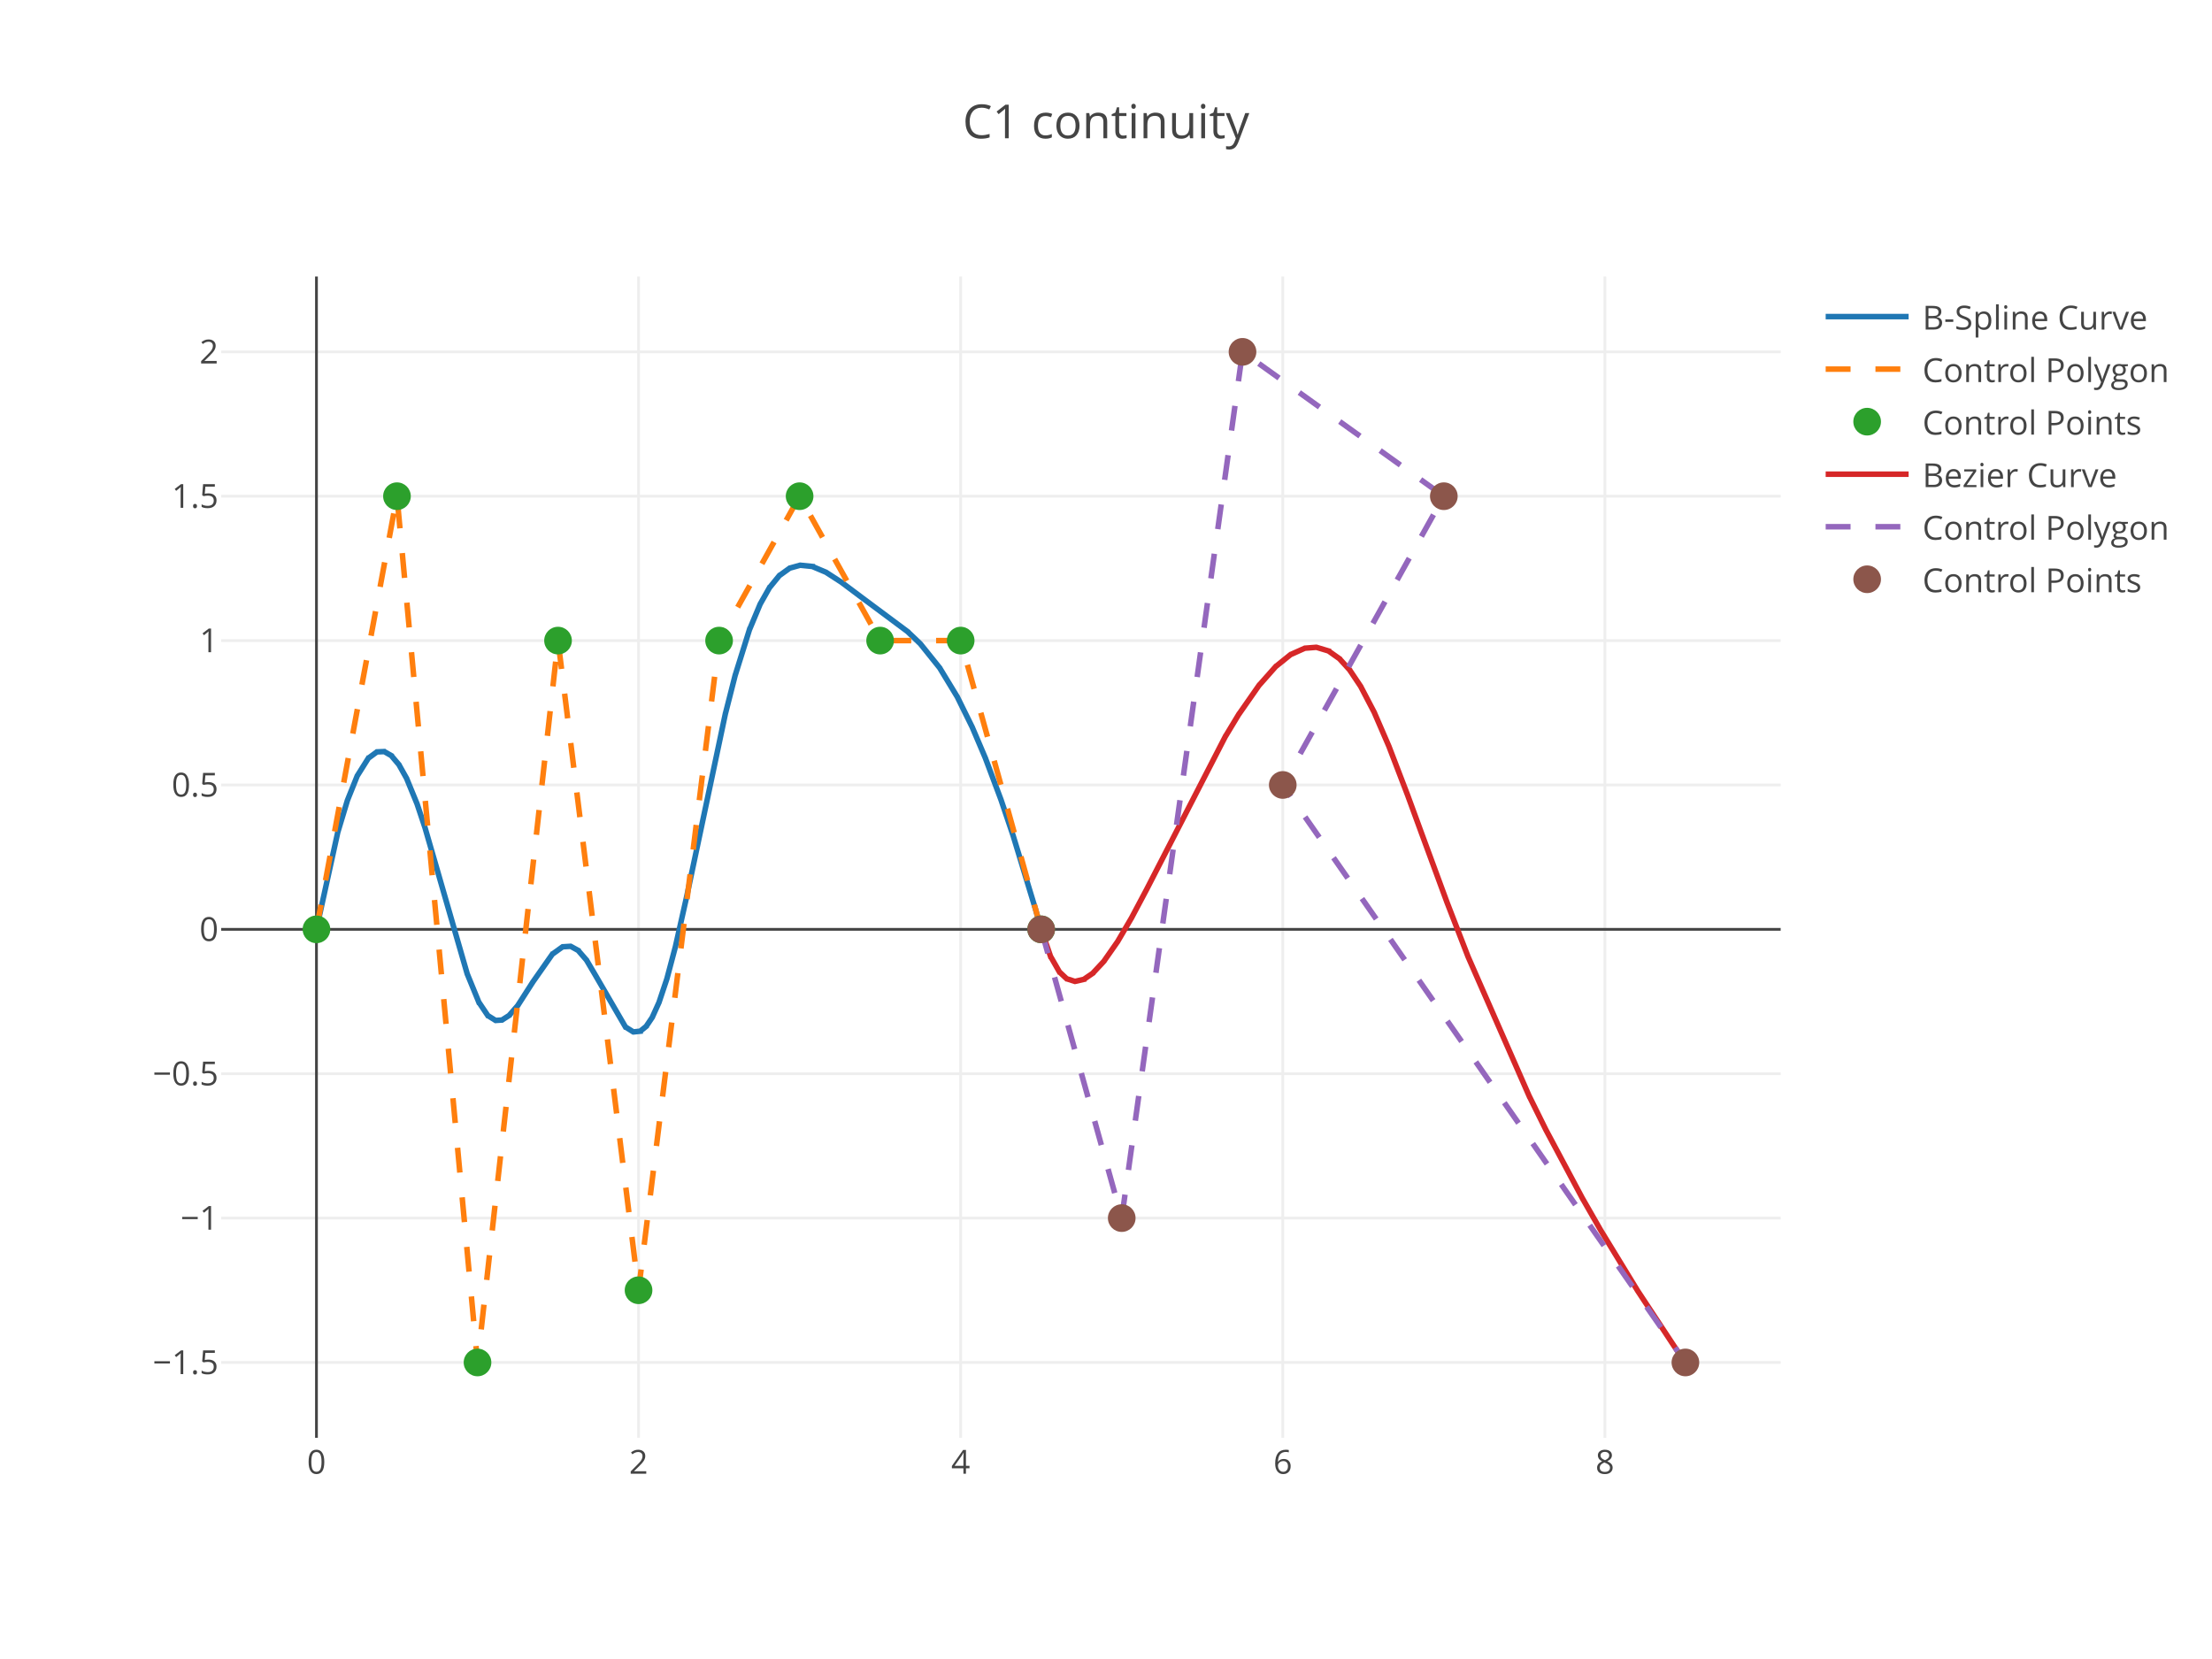
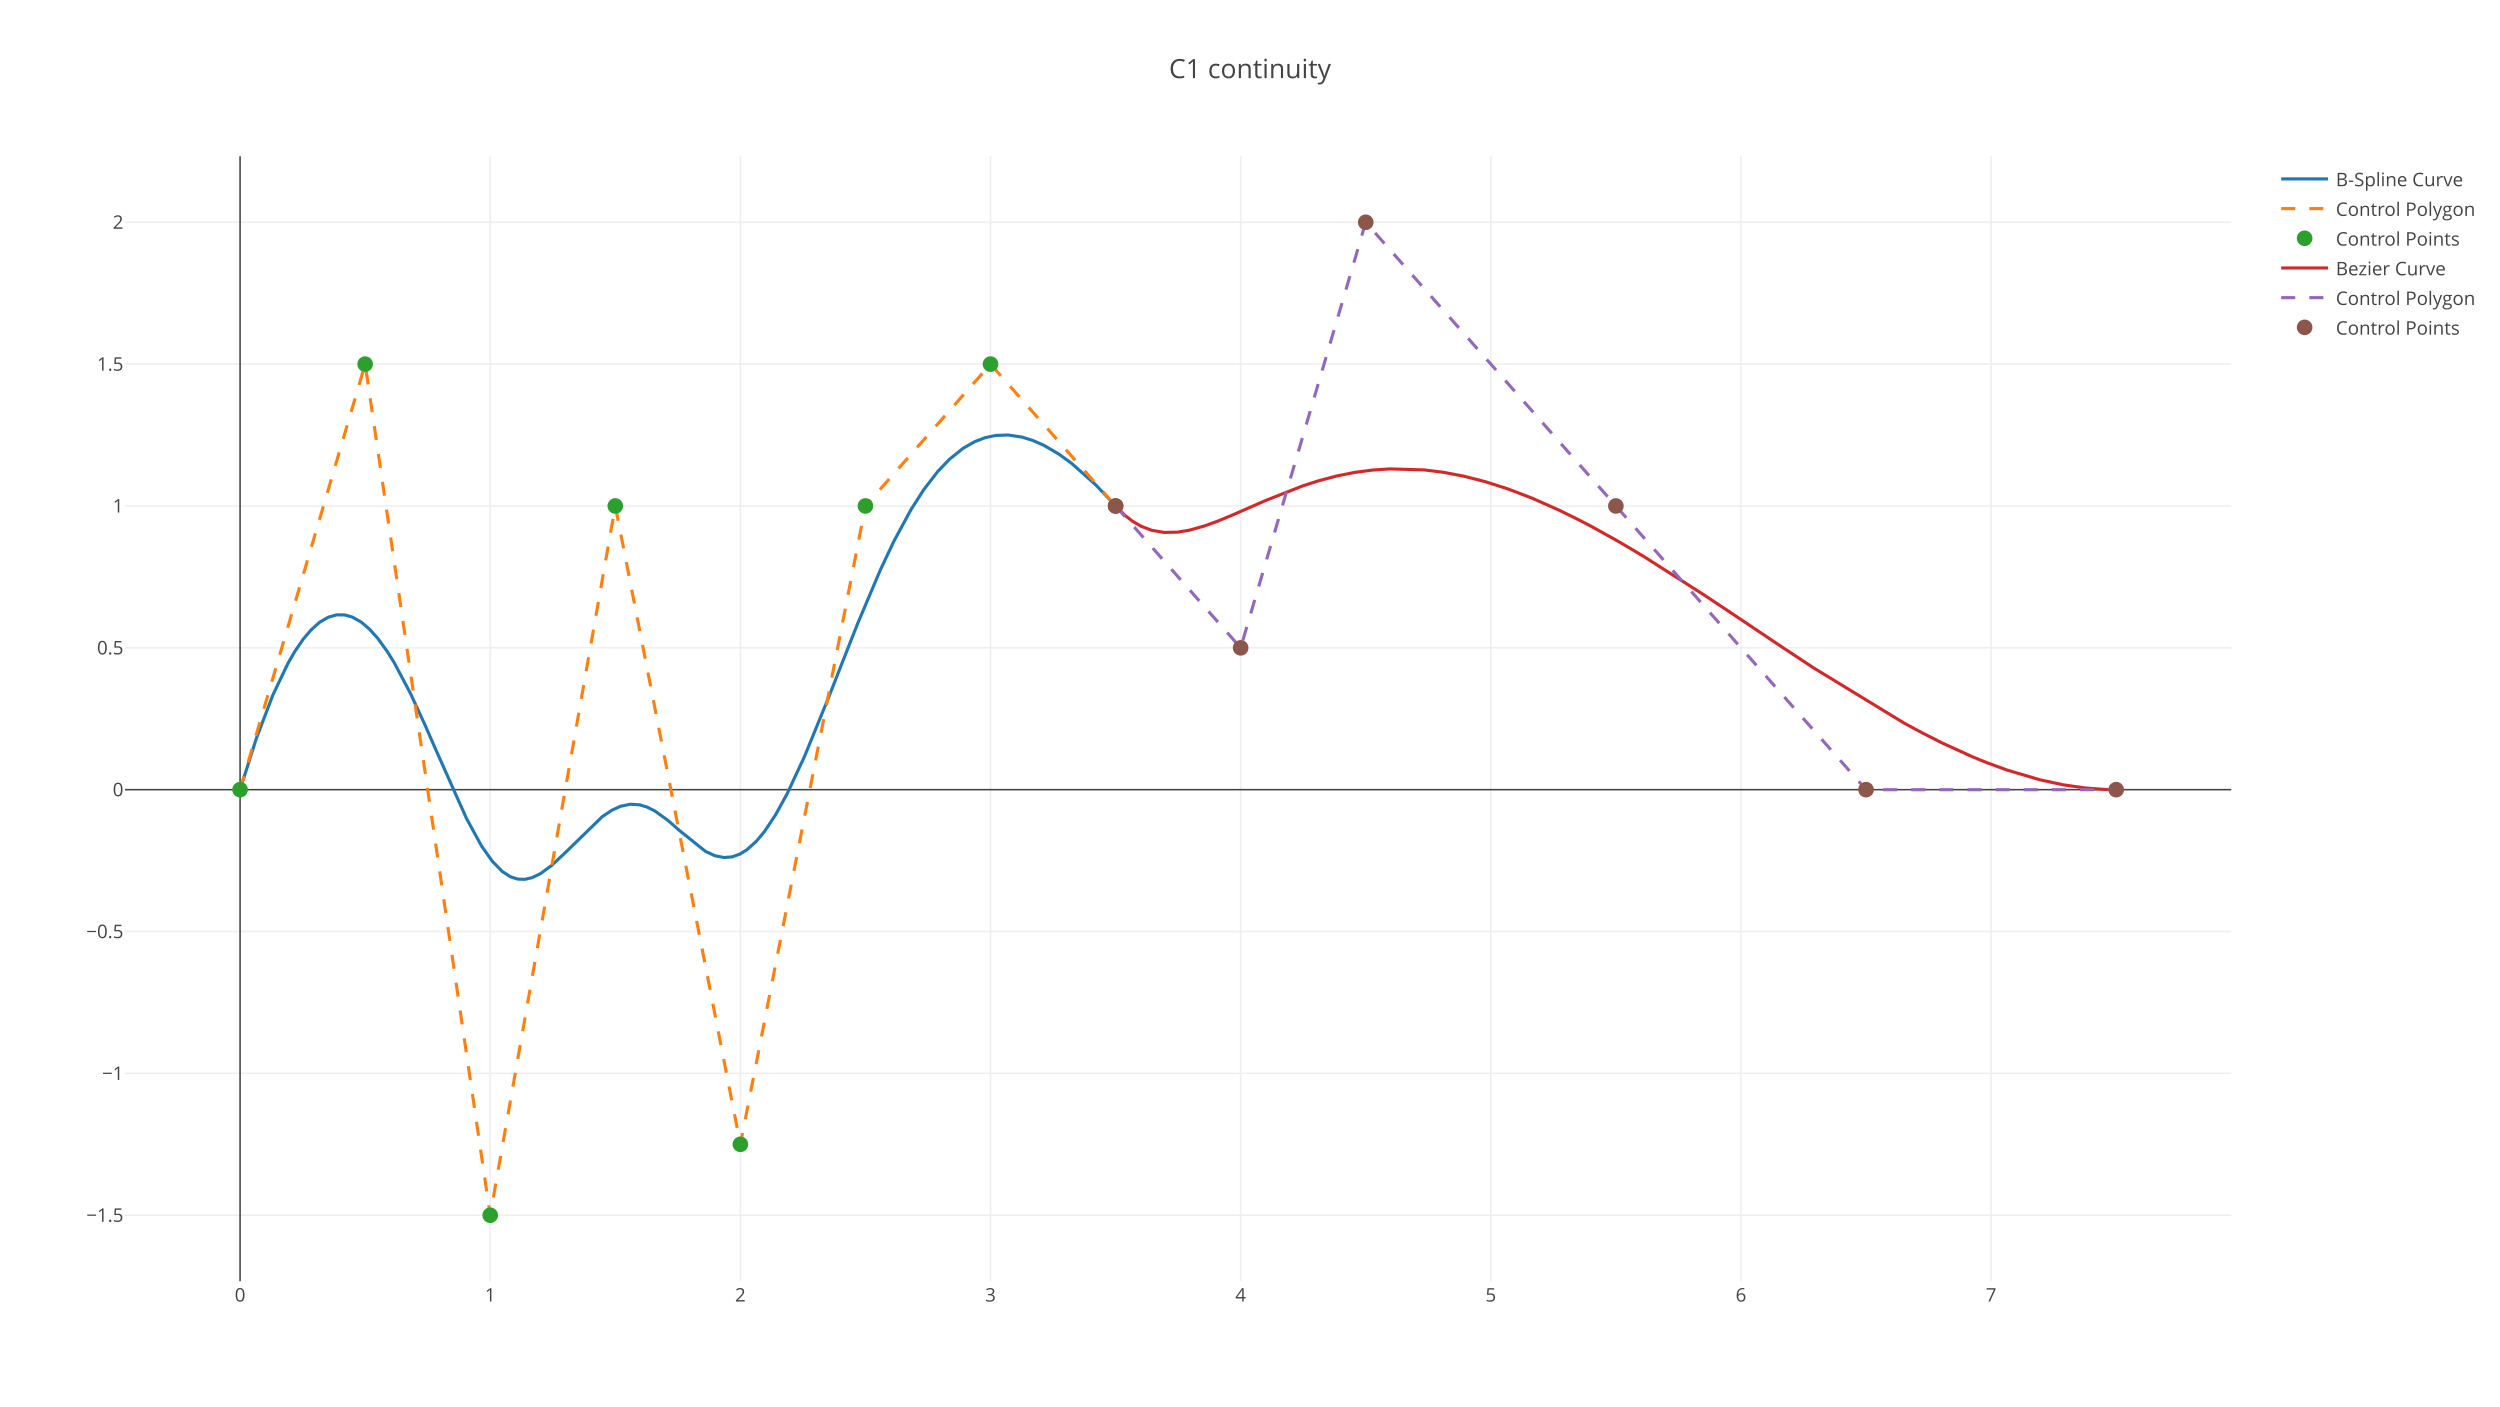
- <svg xmlns="http://www.w3.org/2000/svg" class="main-svg" width="800" height="600" style="" viewBox="0 0 800 600">
-   <rect x="0" y="0" width="800" height="600" style="fill: rgb(255, 255, 255); fill-opacity: 1;" />
-   <defs id="defs-2f9151">
+ <svg xmlns="http://www.w3.org/2000/svg" class="main-svg" width="1600" height="900" style="" viewBox="0 0 1600 900">
+   <rect x="0" y="0" width="1600" height="900" style="fill: rgb(255, 255, 255); fill-opacity: 1;" />
+   <defs id="defs-4a6617">
    <g class="clips">
-       <clipPath id="clip2f9151xyplot" class="plotclip">
-         <rect width="564" height="420" />
+       <clipPath id="clip4a6617xyplot" class="plotclip">
+         <rect width="1348" height="720" />
      </clipPath>
-       <clipPath class="axesclip" id="clip2f9151x">
-         <rect x="80" y="0" width="564" height="600" />
+       <clipPath class="axesclip" id="clip4a6617x">
+         <rect x="80" y="0" width="1348" height="900" />
      </clipPath>
-       <clipPath class="axesclip" id="clip2f9151y">
-         <rect x="0" y="100" width="800" height="420" />
+       <clipPath class="axesclip" id="clip4a6617y">
+         <rect x="0" y="100" width="1600" height="720" />
      </clipPath>
-       <clipPath class="axesclip" id="clip2f9151xy">
-         <rect x="80" y="100" width="564" height="420" />
+       <clipPath class="axesclip" id="clip4a6617xy">
+         <rect x="80" y="100" width="1348" height="720" />
      </clipPath>
    </g>
    <g class="gradients" />
  </defs>
  <g class="bglayer" />
  <g class="layer-below">
    <g class="imagelayer" />
    <g class="shapelayer" />
  </g>
  <g class="cartesianlayer">
    <g class="subplot xy">
      <g class="layer-subplot">
        <g class="shapelayer" />
        <g class="imagelayer" />
      </g>
      <g class="gridlayer">
        <g class="x">
-           <path class="xgrid crisp" transform="translate(230.94,0)" d="M0,100v420" style="stroke: rgb(238, 238, 238); stroke-opacity: 1; stroke-width: 1px;" />
-           <path class="xgrid crisp" transform="translate(347.44,0)" d="M0,100v420" style="stroke: rgb(238, 238, 238); stroke-opacity: 1; stroke-width: 1px;" />
-           <path class="xgrid crisp" transform="translate(463.93,0)" d="M0,100v420" style="stroke: rgb(238, 238, 238); stroke-opacity: 1; stroke-width: 1px;" />
-           <path class="xgrid crisp" transform="translate(580.43,0)" d="M0,100v420" style="stroke: rgb(238, 238, 238); stroke-opacity: 1; stroke-width: 1px;" />
+           <path class="xgrid crisp" transform="translate(313.74,0)" d="M0,100v720" style="stroke: rgb(238, 238, 238); stroke-opacity: 1; stroke-width: 1px;" />
+           <path class="xgrid crisp" transform="translate(473.84,0)" d="M0,100v720" style="stroke: rgb(238, 238, 238); stroke-opacity: 1; stroke-width: 1px;" />
+           <path class="xgrid crisp" transform="translate(633.93,0)" d="M0,100v720" style="stroke: rgb(238, 238, 238); stroke-opacity: 1; stroke-width: 1px;" />
+           <path class="xgrid crisp" transform="translate(794.02,0)" d="M0,100v720" style="stroke: rgb(238, 238, 238); stroke-opacity: 1; stroke-width: 1px;" />
+           <path class="xgrid crisp" transform="translate(954.12,0)" d="M0,100v720" style="stroke: rgb(238, 238, 238); stroke-opacity: 1; stroke-width: 1px;" />
+           <path class="xgrid crisp" transform="translate(1114.21,0)" d="M0,100v720" style="stroke: rgb(238, 238, 238); stroke-opacity: 1; stroke-width: 1px;" />
+           <path class="xgrid crisp" transform="translate(1274.3,0)" d="M0,100v720" style="stroke: rgb(238, 238, 238); stroke-opacity: 1; stroke-width: 1px;" />
        </g>
        <g class="y">
-           <path class="ygrid crisp" transform="translate(0,492.75)" d="M80,0h564" style="stroke: rgb(238, 238, 238); stroke-opacity: 1; stroke-width: 1px;" />
-           <path class="ygrid crisp" transform="translate(0,440.54)" d="M80,0h564" style="stroke: rgb(238, 238, 238); stroke-opacity: 1; stroke-width: 1px;" />
-           <path class="ygrid crisp" transform="translate(0,388.32)" d="M80,0h564" style="stroke: rgb(238, 238, 238); stroke-opacity: 1; stroke-width: 1px;" />
-           <path class="ygrid crisp" transform="translate(0,283.89)" d="M80,0h564" style="stroke: rgb(238, 238, 238); stroke-opacity: 1; stroke-width: 1px;" />
-           <path class="ygrid crisp" transform="translate(0,231.68)" d="M80,0h564" style="stroke: rgb(238, 238, 238); stroke-opacity: 1; stroke-width: 1px;" />
-           <path class="ygrid crisp" transform="translate(0,179.46)" d="M80,0h564" style="stroke: rgb(238, 238, 238); stroke-opacity: 1; stroke-width: 1px;" />
-           <path class="ygrid crisp" transform="translate(0,127.25)" d="M80,0h564" style="stroke: rgb(238, 238, 238); stroke-opacity: 1; stroke-width: 1px;" />
+           <path class="ygrid crisp" transform="translate(0,777.75)" d="M80,0h1348" style="stroke: rgb(238, 238, 238); stroke-opacity: 1; stroke-width: 1px;" />
+           <path class="ygrid crisp" transform="translate(0,686.96)" d="M80,0h1348" style="stroke: rgb(238, 238, 238); stroke-opacity: 1; stroke-width: 1px;" />
+           <path class="ygrid crisp" transform="translate(0,596.18)" d="M80,0h1348" style="stroke: rgb(238, 238, 238); stroke-opacity: 1; stroke-width: 1px;" />
+           <path class="ygrid crisp" transform="translate(0,414.61)" d="M80,0h1348" style="stroke: rgb(238, 238, 238); stroke-opacity: 1; stroke-width: 1px;" />
+           <path class="ygrid crisp" transform="translate(0,323.82)" d="M80,0h1348" style="stroke: rgb(238, 238, 238); stroke-opacity: 1; stroke-width: 1px;" />
+           <path class="ygrid crisp" transform="translate(0,233.04)" d="M80,0h1348" style="stroke: rgb(238, 238, 238); stroke-opacity: 1; stroke-width: 1px;" />
+           <path class="ygrid crisp" transform="translate(0,142.25)" d="M80,0h1348" style="stroke: rgb(238, 238, 238); stroke-opacity: 1; stroke-width: 1px;" />
        </g>
      </g>
      <g class="zerolinelayer">
-         <path class="xzl zl crisp" transform="translate(114.45,0)" d="M0,100v420" style="stroke: rgb(68, 68, 68); stroke-opacity: 1; stroke-width: 1px;" />
-         <path class="yzl zl crisp" transform="translate(0,336.11)" d="M80,0h564" style="stroke: rgb(68, 68, 68); stroke-opacity: 1; stroke-width: 1px;" />
+         <path class="xzl zl crisp" transform="translate(153.65,0)" d="M0,100v720" style="stroke: rgb(68, 68, 68); stroke-opacity: 1; stroke-width: 1px;" />
+         <path class="yzl zl crisp" transform="translate(0,505.39)" d="M80,0h1348" style="stroke: rgb(68, 68, 68); stroke-opacity: 1; stroke-width: 1px;" />
      </g>
      <path class="xlines-below" />
      <path class="ylines-below" />
      <g class="overlines-below" />
      <g class="xaxislayer-below" />
      <g class="yaxislayer-below" />
      <g class="overaxes-below" />
-       <g class="plot" transform="translate(80,100)" clip-path="url('#clip2f9151xyplot')">
+       <g class="plot" transform="translate(80,100)" clip-path="url('#clip4a6617xyplot')">
        <g class="scatterlayer mlayer">
-           <g class="trace scatter trace717587" style="stroke-miterlimit: 2; opacity: 1;">
+           <g class="trace scatter tracee5d822" style="stroke-miterlimit: 2; opacity: 1;">
            <g class="fills" />
            <g class="errorbars" />
            <g class="lines">
-               <path class="js-line" d="M34.45,236.11L42.17,200.96L42.18,200.94L45.66,189.42L45.67,189.4L49.2,180.6L49.21,180.59L53.22,174.2L53.23,174.2L56.31,171.94L56.31,171.94L56.32,171.93L58.98,171.82L58.98,171.82L58.99,171.83L61.51,173.27L61.51,173.27L61.51,173.28L64.28,176.55L64.28,176.56L67.05,181.5L67.05,181.5L67.05,181.51L70.85,190.77L70.85,190.78L73.73,199.4L73.73,199.42L78.86,217.15L78.86,217.17L88.98,252.23L88.98,252.23L88.99,252.24L93.18,262.47L93.19,262.47L96.43,267.3L96.44,267.3L99.25,269.06L99.25,269.06L99.26,269.06L101.56,268.9L101.56,268.9L101.57,268.89L104.14,267.25L104.14,267.24L107.24,263.69L107.24,263.69L107.24,263.68L112.71,255.16L112.71,255.16L112.71,255.15L119.77,245.08L119.77,245.08L119.78,245.08L123.48,242.42L123.48,242.42L123.49,242.42L126.37,242.24L126.37,242.24L126.38,242.24L129.09,243.73L129.09,243.73L129.09,243.74L132.12,247.23L132.12,247.23L132.12,247.24L135.56,253.07L135.56,253.07L135.56,253.08L146.21,271.42L146.21,271.42L146.22,271.42L149.06,273.21L149.06,273.21L149.07,273.21L151.55,272.95L151.55,272.94L153.7,271.21L153.7,271.21L153.7,271.2L155.89,267.95L155.89,267.95L155.89,267.94L158.34,262.53L158.34,262.53L158.34,262.52L161.21,253.93L161.21,253.92L164.3,242.28L164.3,242.28L164.3,242.27L168.44,223.86L168.44,223.85L182.35,158.09L182.35,158.09L182.36,158.08L185.89,144.21L185.9,144.2L191.06,127.7L191.07,127.7L194.93,118.47L194.93,118.47L194.94,118.46L198.28,112.55L198.28,112.55L198.29,112.55L201.85,108.18L201.85,108.18L201.86,108.18L205.62,105.47L205.62,105.47L205.63,105.47L209.39,104.42L209.39,104.42L209.4,104.42L213.8,104.87L213.8,104.88L218.73,106.96L218.73,106.96L218.74,106.97L224.4,110.63L224.4,110.63L224.4,110.64L230.93,115.53L230.93,115.53L230.93,115.54L248.25,128.43L248.25,128.43L248.25,128.44L252.84,132.82L252.84,132.82L252.85,132.83L259.86,141.56L259.86,141.57L266.24,152.08L266.24,152.09L271.63,163.02L271.63,163.03L276.4,174.23L276.4,174.25L282.05,189.31L282.05,189.33L286.46,202.36L286.46,202.38L294.6,229.15L294.6,229.17L296.56,236.11" style="vector-effect: non-scaling-stroke; fill: none; stroke: rgb(31, 119, 180); stroke-opacity: 1; stroke-width: 2px; opacity: 1;" />
+               <path class="js-line" d="M73.65,405.39L84.15,372.33L84.17,372.29L94.65,344.78L94.67,344.75L104.35,324.43L104.36,324.41L108.65,316.99L108.66,316.98L114,309.14L114.01,309.13L119.04,303.18L119.05,303.17L124.6,298.22L124.61,298.22L130.14,295L130.15,295L135.53,293.5L135.54,293.5L140.69,293.56L140.7,293.56L145.58,294.96L145.58,294.96L145.59,294.97L151.28,298.21L151.29,298.22L156.72,302.89L156.72,302.9L161.72,308.5L161.73,308.51L167.99,317.17L167.99,317.19L172.42,324.34L172.42,324.35L182.74,343.86L182.74,343.88L192.37,364.79L192.37,364.81L198,377.73L198,377.75L218.52,423.74L218.53,423.75L228.22,441.5L228.23,441.5L235.1,451.25L235.1,451.25L235.11,451.26L241.51,457.79L241.51,457.79L241.52,457.79L246.67,461.12L246.67,461.12L246.68,461.12L251.37,462.63L251.37,462.63L251.38,462.63L255.89,462.77L255.89,462.77L255.9,462.77L260.48,461.72L260.48,461.71L265.9,459.12L265.9,459.12L265.91,459.11L273.29,453.71L273.29,453.7L282.02,445.46L282.02,445.46L282.03,445.45L305.44,422.67L305.44,422.67L305.45,422.67L311.51,418.59L311.51,418.59L311.52,418.59L317.1,416.03L317.1,416.03L317.11,416.03L323.39,414.72L323.39,414.72L323.4,414.72L329.22,415.07L329.22,415.08L333.96,416.46L333.96,416.47L338.95,418.92L338.95,418.92L338.96,418.93L347.35,424.95L347.35,424.95L347.36,424.96L354.6,431.32L354.6,431.33L371.46,444.84L371.46,444.84L371.47,444.84L377.4,447.62L377.4,447.62L377.41,447.62L383.32,448.81L383.32,448.81L383.33,448.81L388.48,448.41L388.48,448.4L393.48,446.65L393.48,446.64L397.94,443.92L397.94,443.91L404.08,438.38L404.08,438.38L404.08,438.37L409.33,432.07L409.33,432.07L409.33,432.06L416.48,421.3L416.48,421.29L423.73,408.09L423.73,408.08L434.9,384.11L434.9,384.1L450.78,345.19L450.78,345.18L459.2,323.65L459.2,323.63L468.93,299.03L468.93,299.02L483.63,264.28L483.64,264.27L492.23,246.11L492.24,246.1L503.09,226.06L503.1,226.05L511.16,213.45L511.16,213.45L511.17,213.44L520.15,201.77L520.16,201.76L527.68,193.9L527.69,193.89L536.42,186.89L536.43,186.89L543.9,182.62L543.91,182.62L550.74,180.04L550.75,180.04L557.11,178.71L557.12,178.71L565.06,178.4L565.07,178.4L574.09,179.74L574.1,179.75L581,181.89L581.01,181.9L588.23,185.09L588.24,185.1L597.75,190.69L597.76,190.7L605.76,196.5L605.77,196.51L621.28,210.32L621.29,210.33L633.98,223.82" style="vector-effect: non-scaling-stroke; fill: none; stroke: rgb(31, 119, 180); stroke-opacity: 1; stroke-width: 2px; opacity: 1;" />
            </g>
            <g class="points" />
            <g class="text" />
          </g>
-           <g class="trace scatter trace7fa5dc" style="stroke-miterlimit: 2; opacity: 1;">
+           <g class="trace scatter trace2b8ad5" style="stroke-miterlimit: 2; opacity: 1;">
            <g class="fills" />
            <g class="errorbars" />
            <g class="lines">
-               <path class="js-line" d="M34.45,236.11L63.57,79.46L92.7,392.75L121.82,131.68L150.94,366.64L180.07,131.68L209.19,79.46L238.31,131.68L267.44,131.68L296.56,236.11" style="vector-effect: non-scaling-stroke; fill: none; stroke: rgb(255, 127, 14); stroke-opacity: 1; stroke-width: 2px; opacity: 1; stroke-dasharray: 9px, 9px;" />
+               <path class="js-line" d="M73.65,405.39L153.7,133.04L233.74,677.75L313.79,223.82L393.84,632.36L473.88,223.82L553.93,133.04L633.98,223.82" style="vector-effect: non-scaling-stroke; fill: none; stroke: rgb(255, 127, 14); stroke-opacity: 1; stroke-width: 2px; opacity: 1; stroke-dasharray: 9px, 9px;" />
            </g>
            <g class="points" />
            <g class="text" />
          </g>
-           <g class="trace scatter trace8a5620" style="stroke-miterlimit: 2; opacity: 1;">
+           <g class="trace scatter tracefef26c" style="stroke-miterlimit: 2; opacity: 1;">
            <g class="fills" />
            <g class="errorbars" />
            <g class="lines" />
            <g class="points">
-               <path class="point" transform="translate(34.45,236.11)" d="M5,0A5,5 0 1,1 0,-5A5,5 0 0,1 5,0Z" style="opacity: 1; stroke-width: 0px; fill: rgb(44, 160, 44); fill-opacity: 1;" />
-               <path class="point" transform="translate(63.57,79.46)" d="M5,0A5,5 0 1,1 0,-5A5,5 0 0,1 5,0Z" style="opacity: 1; stroke-width: 0px; fill: rgb(44, 160, 44); fill-opacity: 1;" />
-               <path class="point" transform="translate(92.7,392.75)" d="M5,0A5,5 0 1,1 0,-5A5,5 0 0,1 5,0Z" style="opacity: 1; stroke-width: 0px; fill: rgb(44, 160, 44); fill-opacity: 1;" />
-               <path class="point" transform="translate(121.82,131.68)" d="M5,0A5,5 0 1,1 0,-5A5,5 0 0,1 5,0Z" style="opacity: 1; stroke-width: 0px; fill: rgb(44, 160, 44); fill-opacity: 1;" />
-               <path class="point" transform="translate(150.94,366.64)" d="M5,0A5,5 0 1,1 0,-5A5,5 0 0,1 5,0Z" style="opacity: 1; stroke-width: 0px; fill: rgb(44, 160, 44); fill-opacity: 1;" />
-               <path class="point" transform="translate(180.07,131.68)" d="M5,0A5,5 0 1,1 0,-5A5,5 0 0,1 5,0Z" style="opacity: 1; stroke-width: 0px; fill: rgb(44, 160, 44); fill-opacity: 1;" />
-               <path class="point" transform="translate(209.19,79.46)" d="M5,0A5,5 0 1,1 0,-5A5,5 0 0,1 5,0Z" style="opacity: 1; stroke-width: 0px; fill: rgb(44, 160, 44); fill-opacity: 1;" />
-               <path class="point" transform="translate(238.31,131.68)" d="M5,0A5,5 0 1,1 0,-5A5,5 0 0,1 5,0Z" style="opacity: 1; stroke-width: 0px; fill: rgb(44, 160, 44); fill-opacity: 1;" />
-               <path class="point" transform="translate(267.44,131.68)" d="M5,0A5,5 0 1,1 0,-5A5,5 0 0,1 5,0Z" style="opacity: 1; stroke-width: 0px; fill: rgb(44, 160, 44); fill-opacity: 1;" />
-               <path class="point" transform="translate(296.56,236.11)" d="M5,0A5,5 0 1,1 0,-5A5,5 0 0,1 5,0Z" style="opacity: 1; stroke-width: 0px; fill: rgb(44, 160, 44); fill-opacity: 1;" />
-             </g>
-             <g class="text" />
-           </g>
-           <g class="trace scatter trace4ac168" style="stroke-miterlimit: 2; opacity: 1;">
+               <path class="point" transform="translate(73.65,405.39)" d="M5,0A5,5 0 1,1 0,-5A5,5 0 0,1 5,0Z" style="opacity: 1; stroke-width: 0px; fill: rgb(44, 160, 44); fill-opacity: 1;" />
+               <path class="point" transform="translate(153.7,133.04)" d="M5,0A5,5 0 1,1 0,-5A5,5 0 0,1 5,0Z" style="opacity: 1; stroke-width: 0px; fill: rgb(44, 160, 44); fill-opacity: 1;" />
+               <path class="point" transform="translate(233.74,677.75)" d="M5,0A5,5 0 1,1 0,-5A5,5 0 0,1 5,0Z" style="opacity: 1; stroke-width: 0px; fill: rgb(44, 160, 44); fill-opacity: 1;" />
+               <path class="point" transform="translate(313.79,223.82)" d="M5,0A5,5 0 1,1 0,-5A5,5 0 0,1 5,0Z" style="opacity: 1; stroke-width: 0px; fill: rgb(44, 160, 44); fill-opacity: 1;" />
+               <path class="point" transform="translate(393.84,632.36)" d="M5,0A5,5 0 1,1 0,-5A5,5 0 0,1 5,0Z" style="opacity: 1; stroke-width: 0px; fill: rgb(44, 160, 44); fill-opacity: 1;" />
+               <path class="point" transform="translate(473.88,223.82)" d="M5,0A5,5 0 1,1 0,-5A5,5 0 0,1 5,0Z" style="opacity: 1; stroke-width: 0px; fill: rgb(44, 160, 44); fill-opacity: 1;" />
+               <path class="point" transform="translate(553.93,133.04)" d="M5,0A5,5 0 1,1 0,-5A5,5 0 0,1 5,0Z" style="opacity: 1; stroke-width: 0px; fill: rgb(44, 160, 44); fill-opacity: 1;" />
+               <path class="point" transform="translate(633.98,223.82)" d="M5,0A5,5 0 1,1 0,-5A5,5 0 0,1 5,0Z" style="opacity: 1; stroke-width: 0px; fill: rgb(44, 160, 44); fill-opacity: 1;" />
+             </g>
+             <g class="text" />
+           </g>
+           <g class="trace scatter tracef4ff8e" style="stroke-miterlimit: 2; opacity: 1;">
            <g class="fills" />
            <g class="errorbars" />
            <g class="lines">
-               <path class="js-line" d="M296.56,236.11L299.94,245.9L299.95,245.9L303.16,251.52L303.16,251.52L303.17,251.52L305.78,253.98L305.78,253.98L305.79,253.98L308.76,254.94L308.76,254.94L308.77,254.94L312,254.19L312,254.19L312,254.18L315.2,252L315.2,252L315.2,251.99L319.22,247.68L319.22,247.68L319.22,247.67L324.22,240.51L324.22,240.51L324.22,240.5L329.25,231.93L329.25,231.93L329.25,231.92L334.77,221.53L334.77,221.53L334.77,221.52L363.13,166.42L363.13,166.42L363.14,166.42L367.97,158.42L367.97,158.42L367.98,158.42L375.33,147.88L375.33,147.88L375.34,147.88L381.37,141.07L381.37,141.07L381.38,141.07L386.77,136.73L386.77,136.73L386.78,136.73L391.92,134.43L391.92,134.43L391.93,134.43L396.07,134.1L396.07,134.1L396.08,134.1L400.49,135.43L400.49,135.43L400.49,135.44L404.46,138.25L404.46,138.25L404.46,138.26L408.1,142.26L408.1,142.26L408.1,142.27L412.1,148.23L412.1,148.23L412.1,148.24L417.01,157.63L417.01,157.63L417.01,157.64L422.35,169.99L422.35,169.99L422.35,170L429.15,187.75L429.15,187.75L429.15,187.76L433.92,200.79L433.92,200.79L433.92,200.8L443.28,226.21L443.28,226.22L450.92,245.94L450.92,245.94L450.92,245.95L473.07,296.46L473.08,296.46L479.13,308.69L479.13,308.69L479.14,308.7L492.35,333.48L492.36,333.48L498.98,345.05L498.99,345.06L512.33,366.91L512.34,366.92L525.46,386.82L525.47,386.83L529.55,392.75" style="vector-effect: non-scaling-stroke; fill: none; stroke: rgb(214, 39, 40); stroke-opacity: 1; stroke-width: 2px; opacity: 1;" />
+               <path class="js-line" d="M633.98,223.82L639.9,229.77L639.9,229.77L639.91,229.77L644.77,233.57L644.77,233.57L644.78,233.57L650.41,236.86L650.41,236.86L650.42,236.86L657.2,239.42L657.2,239.42L657.21,239.42L665.07,240.75L665.07,240.75L665.08,240.75L673.63,240.58L673.63,240.57L681.21,239.32L681.21,239.32L681.22,239.31L690.75,236.65L690.75,236.65L690.75,236.64L698.93,233.69L698.93,233.68L708.91,229.57L708.91,229.56L729.68,220.46L729.68,220.45L753.53,211.04L753.53,211.04L753.54,211.04L763.93,207.69L763.93,207.69L763.94,207.69L775.46,204.64L775.47,204.64L786.99,202.34L786.99,202.34L787,202.34L798.32,200.84L798.33,200.84L809.61,200.09L809.62,200.09L831.63,200.75L831.63,200.75L831.64,200.76L844.25,202.34L844.25,202.35L857.05,204.8L857.05,204.81L870.53,208.26L870.53,208.26L870.54,208.27L885.03,212.9L885.03,212.91L900.88,218.97L900.88,218.98L918.58,226.85L918.58,226.86L930.94,232.97L930.94,232.97L930.95,232.98L939.44,237.43L939.44,237.43L939.45,237.44L954.42,245.76L954.42,245.76L954.43,245.77L964.35,251.56L964.35,251.57L972.53,256.49L972.53,256.5L1010.82,280.92L1010.82,280.92L1010.83,280.93L1028.59,292.73L1028.59,292.74L1044.5,303.4L1044.5,303.41L1060.82,314.33L1060.83,314.34L1080.28,327.18L1080.28,327.19L1138.61,362.78L1138.62,362.78L1150.2,369.03L1150.21,369.03L1163.35,375.68L1163.36,375.68L1182.32,384.33L1182.33,384.33L1191.48,388.07L1191.49,388.07L1204.54,392.85L1204.55,392.85L1225.51,399.06L1225.52,399.06L1240.52,402.29L1240.52,402.29L1240.53,402.29L1254.29,404.28L1254.3,404.28L1267.23,405.25L1267.23,405.25L1267.24,405.25L1274.35,405.39" style="vector-effect: non-scaling-stroke; fill: none; stroke: rgb(214, 39, 40); stroke-opacity: 1; stroke-width: 2px; opacity: 1;" />
            </g>
            <g class="points" />
            <g class="text" />
          </g>
-           <g class="trace scatter trace2798d3" style="stroke-miterlimit: 2; opacity: 1;">
+           <g class="trace scatter tracea4167e" style="stroke-miterlimit: 2; opacity: 1;">
            <g class="fills" />
            <g class="errorbars" />
            <g class="lines">
-               <path class="js-line" d="M296.56,236.11L325.69,340.54L369.37,27.25L442.18,79.46L383.93,183.89L529.55,392.75" style="vector-effect: non-scaling-stroke; fill: none; stroke: rgb(148, 103, 189); stroke-opacity: 1; stroke-width: 2px; opacity: 1; stroke-dasharray: 9px, 9px;" />
+               <path class="js-line" d="M633.98,223.82L714.02,314.61L794.07,42.25L1114.26,405.39L1274.35,405.39" style="vector-effect: non-scaling-stroke; fill: none; stroke: rgb(148, 103, 189); stroke-opacity: 1; stroke-width: 2px; opacity: 1; stroke-dasharray: 9px, 9px;" />
            </g>
            <g class="points" />
            <g class="text" />
          </g>
-           <g class="trace scatter traceaa82eb" style="stroke-miterlimit: 2; opacity: 1;">
+           <g class="trace scatter trace4d7a0b" style="stroke-miterlimit: 2; opacity: 1;">
            <g class="fills" />
            <g class="errorbars" />
            <g class="lines" />
            <g class="points">
-               <path class="point" transform="translate(296.56,236.11)" d="M5,0A5,5 0 1,1 0,-5A5,5 0 0,1 5,0Z" style="opacity: 1; stroke-width: 0px; fill: rgb(140, 86, 75); fill-opacity: 1;" />
-               <path class="point" transform="translate(325.69,340.54)" d="M5,0A5,5 0 1,1 0,-5A5,5 0 0,1 5,0Z" style="opacity: 1; stroke-width: 0px; fill: rgb(140, 86, 75); fill-opacity: 1;" />
-               <path class="point" transform="translate(369.37,27.25)" d="M5,0A5,5 0 1,1 0,-5A5,5 0 0,1 5,0Z" style="opacity: 1; stroke-width: 0px; fill: rgb(140, 86, 75); fill-opacity: 1;" />
-               <path class="point" transform="translate(442.18,79.46)" d="M5,0A5,5 0 1,1 0,-5A5,5 0 0,1 5,0Z" style="opacity: 1; stroke-width: 0px; fill: rgb(140, 86, 75); fill-opacity: 1;" />
-               <path class="point" transform="translate(383.93,183.89)" d="M5,0A5,5 0 1,1 0,-5A5,5 0 0,1 5,0Z" style="opacity: 1; stroke-width: 0px; fill: rgb(140, 86, 75); fill-opacity: 1;" />
-               <path class="point" transform="translate(529.55,392.75)" d="M5,0A5,5 0 1,1 0,-5A5,5 0 0,1 5,0Z" style="opacity: 1; stroke-width: 0px; fill: rgb(140, 86, 75); fill-opacity: 1;" />
+               <path class="point" transform="translate(633.98,223.82)" d="M5,0A5,5 0 1,1 0,-5A5,5 0 0,1 5,0Z" style="opacity: 1; stroke-width: 0px; fill: rgb(140, 86, 75); fill-opacity: 1;" />
+               <path class="point" transform="translate(714.02,314.61)" d="M5,0A5,5 0 1,1 0,-5A5,5 0 0,1 5,0Z" style="opacity: 1; stroke-width: 0px; fill: rgb(140, 86, 75); fill-opacity: 1;" />
+               <path class="point" transform="translate(794.07,42.25)" d="M5,0A5,5 0 1,1 0,-5A5,5 0 0,1 5,0Z" style="opacity: 1; stroke-width: 0px; fill: rgb(140, 86, 75); fill-opacity: 1;" />
+               <path class="point" transform="translate(954.16,223.82)" d="M5,0A5,5 0 1,1 0,-5A5,5 0 0,1 5,0Z" style="opacity: 1; stroke-width: 0px; fill: rgb(140, 86, 75); fill-opacity: 1;" />
+               <path class="point" transform="translate(1114.26,405.39)" d="M5,0A5,5 0 1,1 0,-5A5,5 0 0,1 5,0Z" style="opacity: 1; stroke-width: 0px; fill: rgb(140, 86, 75); fill-opacity: 1;" />
+               <path class="point" transform="translate(1274.35,405.39)" d="M5,0A5,5 0 1,1 0,-5A5,5 0 0,1 5,0Z" style="opacity: 1; stroke-width: 0px; fill: rgb(140, 86, 75); fill-opacity: 1;" />
            </g>
            <g class="text" />
          </g>
        </g>
      </g>
      <g class="overplot" />
      <path class="xlines-above crisp" d="M0,0" style="fill: none;" />
      <path class="ylines-above crisp" d="M0,0" style="fill: none;" />
      <g class="overlines-above" />
      <g class="xaxislayer-above">
        <g class="xtick">
-           <text text-anchor="middle" x="0" y="533" transform="translate(114.45,0)" style="font-family: 'Open Sans', verdana, arial, sans-serif; font-size: 12px; fill: rgb(68, 68, 68); fill-opacity: 1; white-space: pre;">0</text>
-         </g>
-         <g class="xtick">
-           <text text-anchor="middle" x="0" y="533" transform="translate(230.94,0)" style="font-family: 'Open Sans', verdana, arial, sans-serif; font-size: 12px; fill: rgb(68, 68, 68); fill-opacity: 1; white-space: pre;">2</text>
-         </g>
-         <g class="xtick">
-           <text text-anchor="middle" x="0" y="533" transform="translate(347.44,0)" style="font-family: 'Open Sans', verdana, arial, sans-serif; font-size: 12px; fill: rgb(68, 68, 68); fill-opacity: 1; white-space: pre;">4</text>
-         </g>
-         <g class="xtick">
-           <text text-anchor="middle" x="0" y="533" transform="translate(463.93,0)" style="font-family: 'Open Sans', verdana, arial, sans-serif; font-size: 12px; fill: rgb(68, 68, 68); fill-opacity: 1; white-space: pre;">6</text>
-         </g>
-         <g class="xtick">
-           <text text-anchor="middle" x="0" y="533" transform="translate(580.43,0)" style="font-family: 'Open Sans', verdana, arial, sans-serif; font-size: 12px; fill: rgb(68, 68, 68); fill-opacity: 1; white-space: pre;">8</text>
+           <text text-anchor="middle" x="0" y="833" transform="translate(153.65,0)" style="font-family: 'Open Sans', verdana, arial, sans-serif; font-size: 12px; fill: rgb(68, 68, 68); fill-opacity: 1; white-space: pre;">0</text>
+         </g>
+         <g class="xtick">
+           <text text-anchor="middle" x="0" y="833" transform="translate(313.74,0)" style="font-family: 'Open Sans', verdana, arial, sans-serif; font-size: 12px; fill: rgb(68, 68, 68); fill-opacity: 1; white-space: pre;">1</text>
+         </g>
+         <g class="xtick">
+           <text text-anchor="middle" x="0" y="833" transform="translate(473.84,0)" style="font-family: 'Open Sans', verdana, arial, sans-serif; font-size: 12px; fill: rgb(68, 68, 68); fill-opacity: 1; white-space: pre;">2</text>
+         </g>
+         <g class="xtick">
+           <text text-anchor="middle" x="0" y="833" transform="translate(633.93,0)" style="font-family: 'Open Sans', verdana, arial, sans-serif; font-size: 12px; fill: rgb(68, 68, 68); fill-opacity: 1; white-space: pre;">3</text>
+         </g>
+         <g class="xtick">
+           <text text-anchor="middle" x="0" y="833" transform="translate(794.02,0)" style="font-family: 'Open Sans', verdana, arial, sans-serif; font-size: 12px; fill: rgb(68, 68, 68); fill-opacity: 1; white-space: pre;">4</text>
+         </g>
+         <g class="xtick">
+           <text text-anchor="middle" x="0" y="833" transform="translate(954.12,0)" style="font-family: 'Open Sans', verdana, arial, sans-serif; font-size: 12px; fill: rgb(68, 68, 68); fill-opacity: 1; white-space: pre;">5</text>
+         </g>
+         <g class="xtick">
+           <text text-anchor="middle" x="0" y="833" transform="translate(1114.21,0)" style="font-family: 'Open Sans', verdana, arial, sans-serif; font-size: 12px; fill: rgb(68, 68, 68); fill-opacity: 1; white-space: pre;">6</text>
+         </g>
+         <g class="xtick">
+           <text text-anchor="middle" x="0" y="833" transform="translate(1274.3,0)" style="font-family: 'Open Sans', verdana, arial, sans-serif; font-size: 12px; fill: rgb(68, 68, 68); fill-opacity: 1; white-space: pre;">7</text>
        </g>
      </g>
      <g class="yaxislayer-above">
        <g class="ytick">
-           <text text-anchor="end" x="79" y="4.2" transform="translate(0,492.75)" style="font-family: 'Open Sans', verdana, arial, sans-serif; font-size: 12px; fill: rgb(68, 68, 68); fill-opacity: 1; white-space: pre;">−1.5</text>
-         </g>
-         <g class="ytick">
-           <text text-anchor="end" x="79" y="4.2" transform="translate(0,440.54)" style="font-family: 'Open Sans', verdana, arial, sans-serif; font-size: 12px; fill: rgb(68, 68, 68); fill-opacity: 1; white-space: pre;">−1</text>
-         </g>
-         <g class="ytick">
-           <text text-anchor="end" x="79" y="4.2" transform="translate(0,388.32)" style="font-family: 'Open Sans', verdana, arial, sans-serif; font-size: 12px; fill: rgb(68, 68, 68); fill-opacity: 1; white-space: pre;">−0.5</text>
-         </g>
-         <g class="ytick">
-           <text text-anchor="end" x="79" y="4.2" transform="translate(0,336.11)" style="font-family: 'Open Sans', verdana, arial, sans-serif; font-size: 12px; fill: rgb(68, 68, 68); fill-opacity: 1; white-space: pre;">0</text>
-         </g>
-         <g class="ytick">
-           <text text-anchor="end" x="79" y="4.2" transform="translate(0,283.89)" style="font-family: 'Open Sans', verdana, arial, sans-serif; font-size: 12px; fill: rgb(68, 68, 68); fill-opacity: 1; white-space: pre;">0.5</text>
-         </g>
-         <g class="ytick">
-           <text text-anchor="end" x="79" y="4.2" transform="translate(0,231.68)" style="font-family: 'Open Sans', verdana, arial, sans-serif; font-size: 12px; fill: rgb(68, 68, 68); fill-opacity: 1; white-space: pre;">1</text>
-         </g>
-         <g class="ytick">
-           <text text-anchor="end" x="79" y="4.2" transform="translate(0,179.46)" style="font-family: 'Open Sans', verdana, arial, sans-serif; font-size: 12px; fill: rgb(68, 68, 68); fill-opacity: 1; white-space: pre;">1.5</text>
-         </g>
-         <g class="ytick">
-           <text text-anchor="end" x="79" y="4.2" transform="translate(0,127.25)" style="font-family: 'Open Sans', verdana, arial, sans-serif; font-size: 12px; fill: rgb(68, 68, 68); fill-opacity: 1; white-space: pre;">2</text>
+           <text text-anchor="end" x="79" y="4.2" transform="translate(0,777.75)" style="font-family: 'Open Sans', verdana, arial, sans-serif; font-size: 12px; fill: rgb(68, 68, 68); fill-opacity: 1; white-space: pre;">−1.5</text>
+         </g>
+         <g class="ytick">
+           <text text-anchor="end" x="79" y="4.2" transform="translate(0,686.96)" style="font-family: 'Open Sans', verdana, arial, sans-serif; font-size: 12px; fill: rgb(68, 68, 68); fill-opacity: 1; white-space: pre;">−1</text>
+         </g>
+         <g class="ytick">
+           <text text-anchor="end" x="79" y="4.2" transform="translate(0,596.18)" style="font-family: 'Open Sans', verdana, arial, sans-serif; font-size: 12px; fill: rgb(68, 68, 68); fill-opacity: 1; white-space: pre;">−0.5</text>
+         </g>
+         <g class="ytick">
+           <text text-anchor="end" x="79" y="4.2" transform="translate(0,505.39)" style="font-family: 'Open Sans', verdana, arial, sans-serif; font-size: 12px; fill: rgb(68, 68, 68); fill-opacity: 1; white-space: pre;">0</text>
+         </g>
+         <g class="ytick">
+           <text text-anchor="end" x="79" y="4.2" transform="translate(0,414.61)" style="font-family: 'Open Sans', verdana, arial, sans-serif; font-size: 12px; fill: rgb(68, 68, 68); fill-opacity: 1; white-space: pre;">0.5</text>
+         </g>
+         <g class="ytick">
+           <text text-anchor="end" x="79" y="4.2" transform="translate(0,323.82)" style="font-family: 'Open Sans', verdana, arial, sans-serif; font-size: 12px; fill: rgb(68, 68, 68); fill-opacity: 1; white-space: pre;">1</text>
+         </g>
+         <g class="ytick">
+           <text text-anchor="end" x="79" y="4.2" transform="translate(0,233.04)" style="font-family: 'Open Sans', verdana, arial, sans-serif; font-size: 12px; fill: rgb(68, 68, 68); fill-opacity: 1; white-space: pre;">1.5</text>
+         </g>
+         <g class="ytick">
+           <text text-anchor="end" x="79" y="4.2" transform="translate(0,142.25)" style="font-family: 'Open Sans', verdana, arial, sans-serif; font-size: 12px; fill: rgb(68, 68, 68); fill-opacity: 1; white-space: pre;">2</text>
        </g>
      </g>
      <g class="overaxes-above" />
    </g>
  </g>
  <g class="polarlayer" />
  <g class="ternarylayer" />
  <g class="geolayer" />
  <g class="funnelarealayer" />
  <g class="pielayer" />
  <g class="treemaplayer" />
  <g class="sunburstlayer" />
  <g class="glimages" />
-   <defs id="topdefs-2f9151">
+   <defs id="topdefs-4a6617">
    <g class="clips" />
-     <clipPath id="legend2f9151">
+     <clipPath id="legend4a6617">
      <rect width="133" height="124" x="0" y="0" />
    </clipPath>
  </defs>
  <g class="layer-above">
    <g class="imagelayer" />
    <g class="shapelayer" />
  </g>
  <g class="infolayer">
-     <g class="legend" pointer-events="all" transform="translate(655.28,100)">
+     <g class="legend" pointer-events="all" transform="translate(1454.96,100)">
      <rect class="bg" shape-rendering="crispEdges" style="stroke: rgb(68, 68, 68); stroke-opacity: 1; fill: rgb(255, 255, 255); fill-opacity: 1; stroke-width: 0px;" width="133" height="124" x="0" y="0" />
-       <g class="scrollbox" transform="" clip-path="url('#legend2f9151')">
+       <g class="scrollbox" transform="" clip-path="url('#legend4a6617')">
        <g class="groups">
          <g class="traces" transform="translate(0,14.5)" style="opacity: 1;">
            <text class="legendtext" text-anchor="start" x="40" y="4.68" style="font-family: 'Open Sans', verdana, arial, sans-serif; font-size: 12px; fill: rgb(68, 68, 68); fill-opacity: 1; white-space: pre;">B-Spline Curve</text>
            <g class="layers" style="opacity: 1;">
              <g class="legendfill" />
              <g class="legendlines">
                <path class="js-line" d="M5,0h30" style="fill: none; stroke: rgb(31, 119, 180); stroke-opacity: 1; stroke-width: 2px;" />
              </g>
              <g class="legendsymbols">
                <g class="legendpoints" />
              </g>
            </g>
            <rect class="legendtoggle" x="0" y="-9.5" width="128" height="19" style="fill: rgb(0, 0, 0); fill-opacity: 0;" />
          </g>
          <g class="traces" transform="translate(0,33.5)" style="opacity: 1;">
            <text class="legendtext" text-anchor="start" x="40" y="4.68" style="font-family: 'Open Sans', verdana, arial, sans-serif; font-size: 12px; fill: rgb(68, 68, 68); fill-opacity: 1; white-space: pre;">Control Polygon</text>
            <g class="layers" style="opacity: 1;">
              <g class="legendfill" />
              <g class="legendlines">
                <path class="js-line" d="M5,0h30" style="fill: none; stroke: rgb(255, 127, 14); stroke-opacity: 1; stroke-dasharray: 9px, 9px; stroke-width: 2px;" />
              </g>
              <g class="legendsymbols">
                <g class="legendpoints" />
              </g>
            </g>
            <rect class="legendtoggle" x="0" y="-9.5" width="128" height="19" style="fill: rgb(0, 0, 0); fill-opacity: 0;" />
          </g>
          <g class="traces" transform="translate(0,52.5)" style="opacity: 1;">
            <text class="legendtext" text-anchor="start" x="40" y="4.68" style="font-family: 'Open Sans', verdana, arial, sans-serif; font-size: 12px; fill: rgb(68, 68, 68); fill-opacity: 1; white-space: pre;">Control Points</text>
            <g class="layers" style="opacity: 1;">
              <g class="legendfill" />
              <g class="legendlines" />
              <g class="legendsymbols">
                <g class="legendpoints">
                  <path class="scatterpts" transform="translate(20,0)" d="M5,0A5,5 0 1,1 0,-5A5,5 0 0,1 5,0Z" style="opacity: 1; stroke-width: 0px; fill: rgb(44, 160, 44); fill-opacity: 1;" />
                </g>
              </g>
            </g>
            <rect class="legendtoggle" x="0" y="-9.5" width="128" height="19" style="fill: rgb(0, 0, 0); fill-opacity: 0;" />
          </g>
          <g class="traces" transform="translate(0,71.5)" style="opacity: 1;">
            <text class="legendtext" text-anchor="start" x="40" y="4.68" style="font-family: 'Open Sans', verdana, arial, sans-serif; font-size: 12px; fill: rgb(68, 68, 68); fill-opacity: 1; white-space: pre;">Bezier Curve</text>
            <g class="layers" style="opacity: 1;">
              <g class="legendfill" />
              <g class="legendlines">
                <path class="js-line" d="M5,0h30" style="fill: none; stroke: rgb(214, 39, 40); stroke-opacity: 1; stroke-width: 2px;" />
              </g>
              <g class="legendsymbols">
                <g class="legendpoints" />
              </g>
            </g>
            <rect class="legendtoggle" x="0" y="-9.5" width="128" height="19" style="fill: rgb(0, 0, 0); fill-opacity: 0;" />
          </g>
          <g class="traces" transform="translate(0,90.5)" style="opacity: 1;">
            <text class="legendtext" text-anchor="start" x="40" y="4.68" style="font-family: 'Open Sans', verdana, arial, sans-serif; font-size: 12px; fill: rgb(68, 68, 68); fill-opacity: 1; white-space: pre;">Control Polygon</text>
            <g class="layers" style="opacity: 1;">
              <g class="legendfill" />
              <g class="legendlines">
                <path class="js-line" d="M5,0h30" style="fill: none; stroke: rgb(148, 103, 189); stroke-opacity: 1; stroke-dasharray: 9px, 9px; stroke-width: 2px;" />
              </g>
              <g class="legendsymbols">
                <g class="legendpoints" />
              </g>
            </g>
            <rect class="legendtoggle" x="0" y="-9.5" width="128" height="19" style="fill: rgb(0, 0, 0); fill-opacity: 0;" />
          </g>
          <g class="traces" transform="translate(0,109.5)" style="opacity: 1;">
            <text class="legendtext" text-anchor="start" x="40" y="4.68" style="font-family: 'Open Sans', verdana, arial, sans-serif; font-size: 12px; fill: rgb(68, 68, 68); fill-opacity: 1; white-space: pre;">Control Points</text>
            <g class="layers" style="opacity: 1;">
              <g class="legendfill" />
              <g class="legendlines" />
              <g class="legendsymbols">
                <g class="legendpoints">
                  <path class="scatterpts" transform="translate(20,0)" d="M5,0A5,5 0 1,1 0,-5A5,5 0 0,1 5,0Z" style="opacity: 1; stroke-width: 0px; fill: rgb(140, 86, 75); fill-opacity: 1;" />
                </g>
              </g>
            </g>
            <rect class="legendtoggle" x="0" y="-9.5" width="128" height="19" style="fill: rgb(0, 0, 0); fill-opacity: 0;" />
          </g>
        </g>
      </g>
      <rect class="scrollbar" rx="20" ry="3" width="0" height="0" style="fill: rgb(128, 139, 164); fill-opacity: 1;" x="0" y="0" />
    </g>
    <g class="g-gtitle">
-       <text class="gtitle" x="400" y="50" text-anchor="middle" dy="0em" style="font-family: 'Open Sans', verdana, arial, sans-serif; font-size: 17px; fill: rgb(68, 68, 68); opacity: 1; font-weight: normal; white-space: pre;">C1 continuity</text>
+       <text class="gtitle" x="800" y="50" text-anchor="middle" dy="0em" style="font-family: 'Open Sans', verdana, arial, sans-serif; font-size: 17px; fill: rgb(68, 68, 68); opacity: 1; font-weight: normal; white-space: pre;">C1 continuity</text>
    </g>
    <g class="g-xtitle" />
    <g class="g-ytitle" />
  </g>
</svg>
